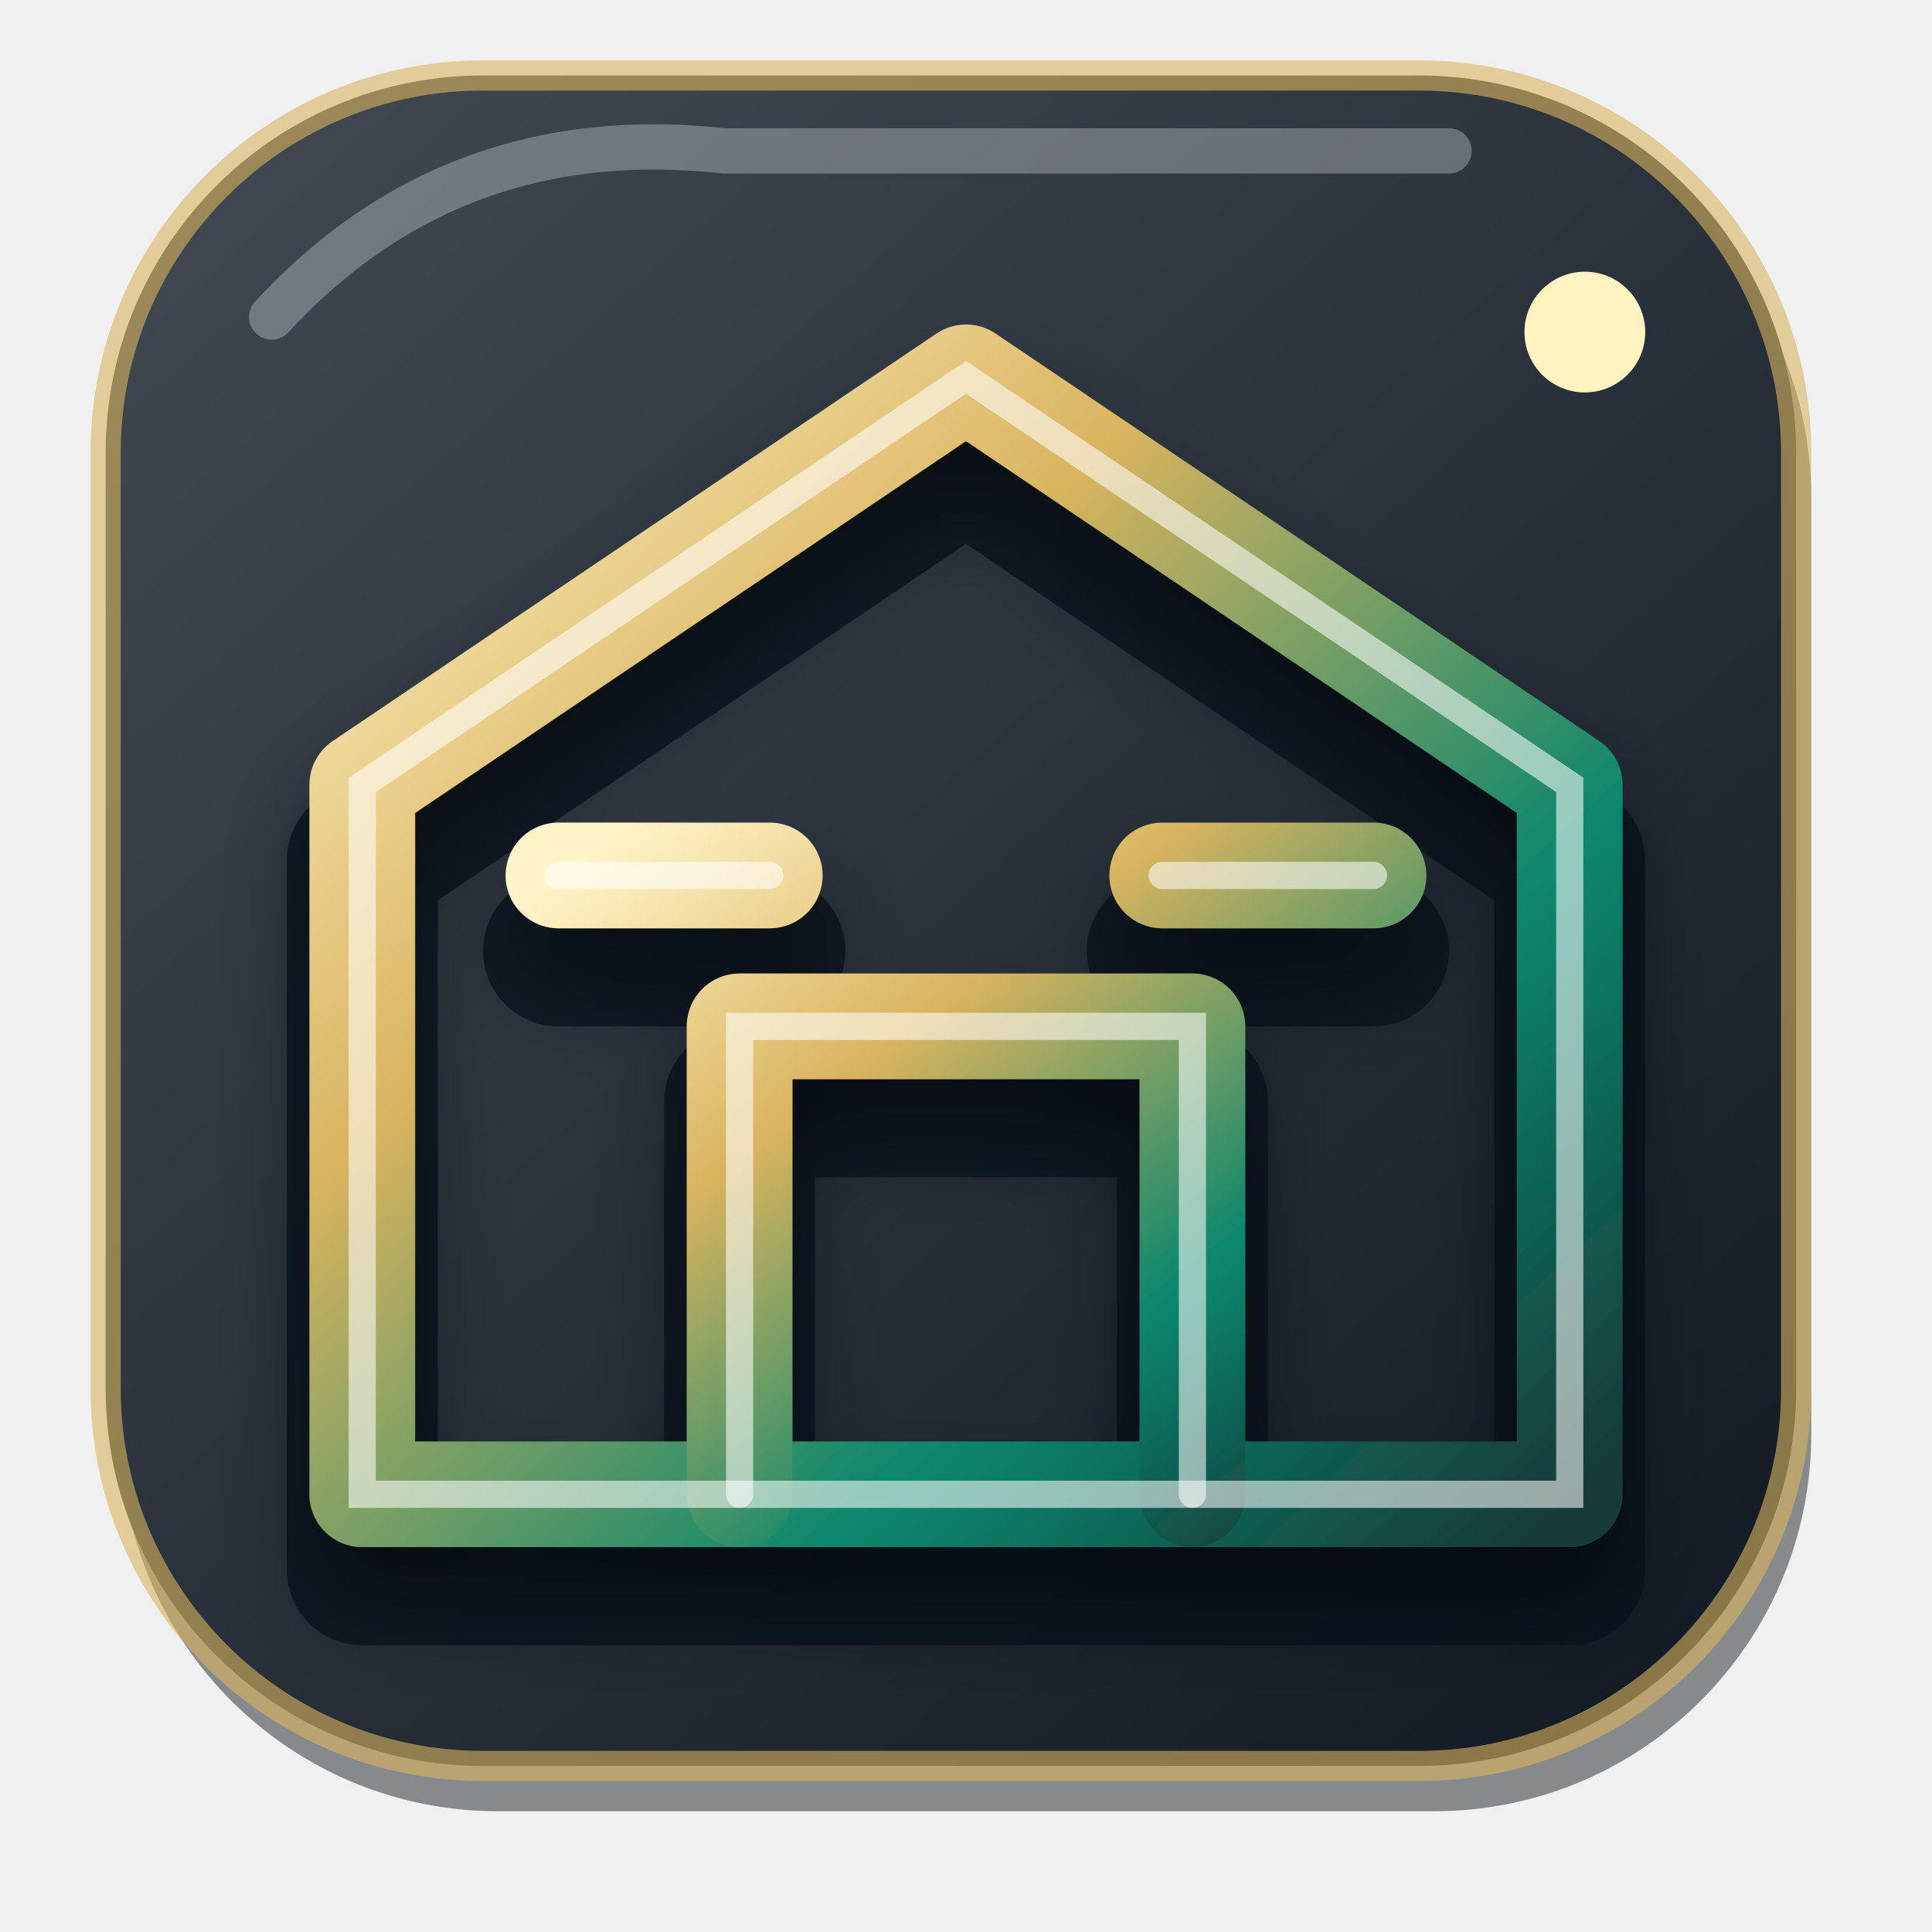
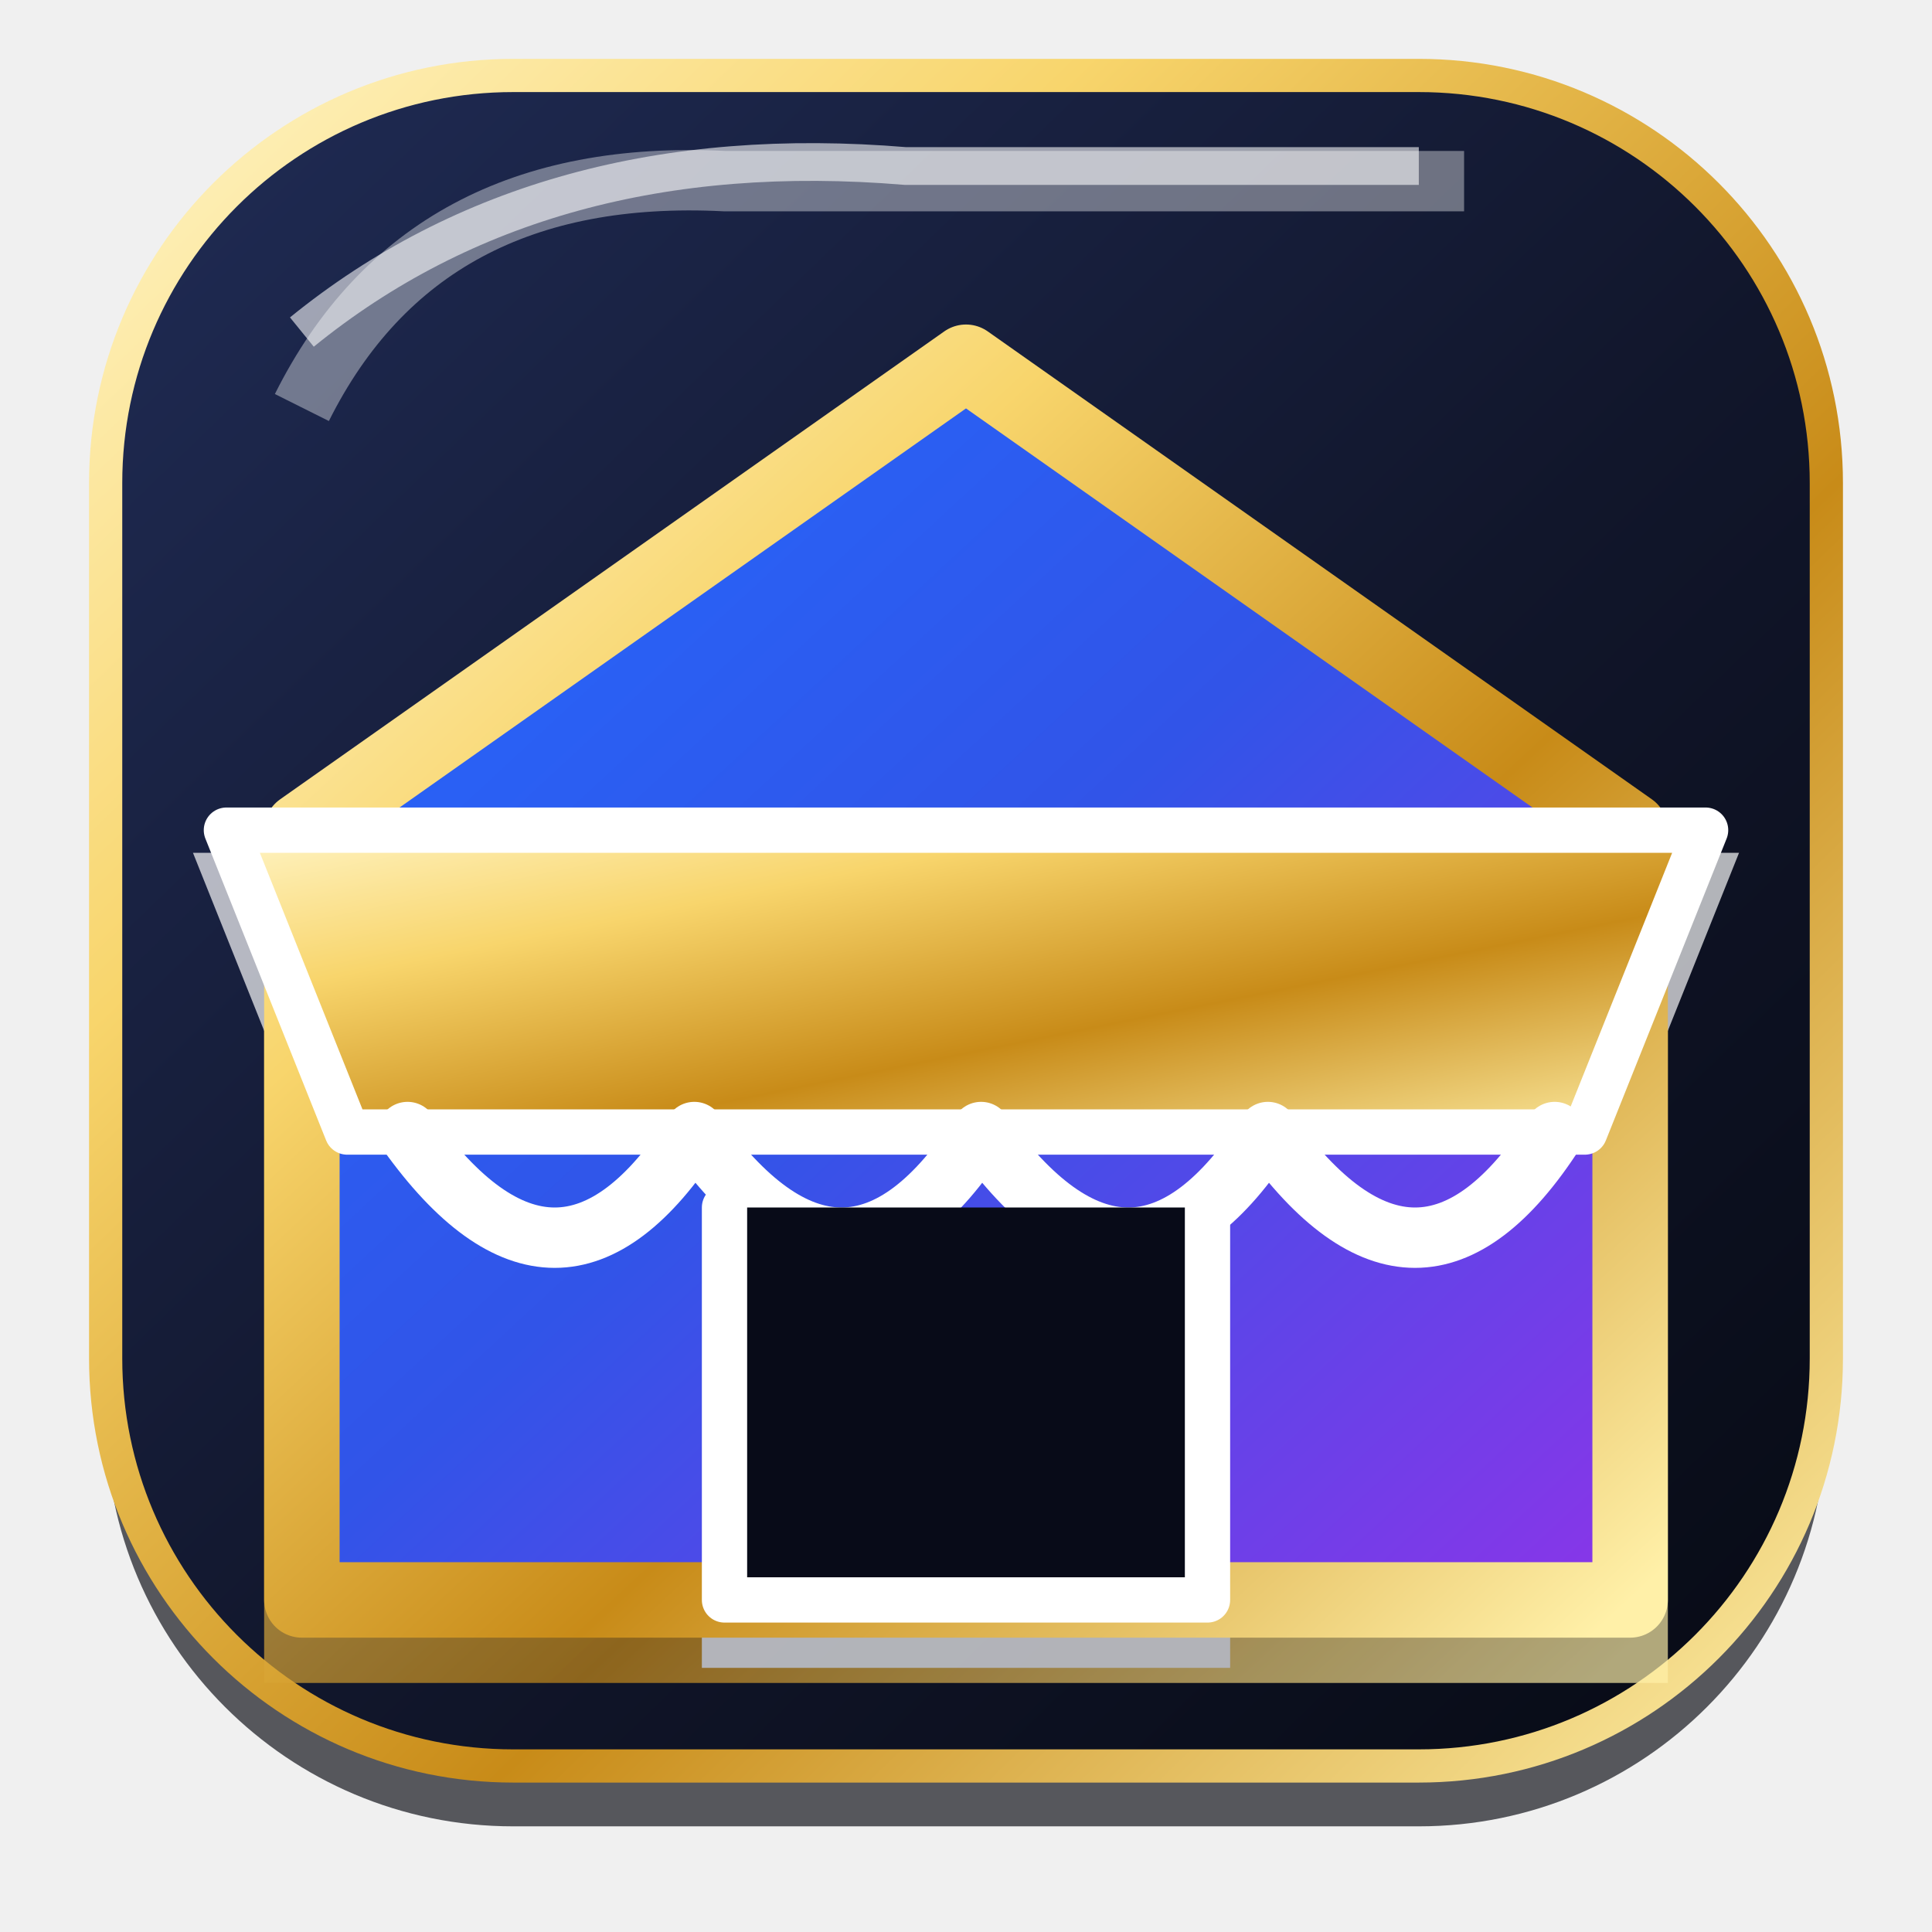
<svg xmlns="http://www.w3.org/2000/svg" width="128" height="128" viewBox="0 0 128 128" role="img" aria-label="المطعم 3D">
  <defs>
-     <linearGradient id="metal" x1="0" y1="0" x2="1" y2="1">
-       <stop offset="0" stop-color="#fff4c8" />
-       <stop offset=".34" stop-color="#D9B45F" />
-       <stop offset=".72" stop-color="#07866D" />
-       <stop offset="1" stop-color="#183b38" />
+     <linearGradient id="royal" x1="0" y1="0" x2="1" y2="1">
+       <stop offset="0" stop-color="#236BFF" />
+       <stop offset=".48" stop-color="#3154E8" />
+       <stop offset="1" stop-color="#8B35E8" />
    </linearGradient>
-     <linearGradient id="tile" x1="0" y1="0" x2=".9" y2="1">
-       <stop offset="0" stop-color="#424b54" />
-       <stop offset="1" stop-color="#131b25" />
+     <linearGradient id="gold" x1="0" y1="0" x2="1" y2="1">
+       <stop offset="0" stop-color="#FFF5C7" />
+       <stop offset=".28" stop-color="#F8D56C" />
+       <stop offset=".62" stop-color="#C88B18" />
+       <stop offset="1" stop-color="#FFF0A8" />
    </linearGradient>
-     <filter id="shadow" x="-30%" y="-30%" width="160%" height="170%">
-       <feGaussianBlur in="SourceAlpha" stdDeviation="3" />
-       <feOffset dy="4" />
-       <feComponentTransfer>
-         <feFuncA type="linear" slope=".55" />
-       </feComponentTransfer>
-       <feMerge>
-         <feMergeNode />
-         <feMergeNode in="SourceGraphic" />
-       </feMerge>
-     </filter>
+     <linearGradient id="tile" x1="0" y1="0" x2="1" y2="1">
+       <stop offset="0" stop-color="#202C56" />
+       <stop offset=".55" stop-color="#11162B" />
+       <stop offset="1" stop-color="#070A14" />
+     </linearGradient>
  </defs>
-   <rect x="8" y="8" width="112" height="112" rx="25" fill="#070d13" opacity=".45" />
-   <rect x="7" y="5" width="112" height="112" rx="25" fill="url(#tile)" stroke="#D9B45F" stroke-opacity=".6" stroke-width="2" />
-   <path d="M18 21Q30 8 48 10h48" fill="none" stroke="#fff" stroke-opacity=".28" stroke-width="3" stroke-linecap="round" />
-   <g transform="translate(0 5)" fill="none" stroke="#07131d" stroke-width="10" stroke-linecap="round" stroke-linejoin="round" opacity=".75">
-     <path d="M24 99V52l40-27 40 27v47Z" />
-     <path d="M49 99V68h30v31M37 58h14M77 58h14" />
+   <rect x="7" y="9" width="114" height="112" rx="27" fill="#03050D" opacity=".65" />
+   <rect x="7" y="5" width="114" height="112" rx="27" fill="url(#tile)" stroke="url(#gold)" stroke-width="2.2" />
+   <path d="M20 27Q28 11 48 12h49" fill="none" stroke="#FFFFFF" stroke-width="4" opacity=".38" />
+   <g transform="translate(0 3)" opacity=".68" stroke="#02040C" stroke-width="10">
+     <path d="M20 55 64 24l44 31v51H20Z" fill="url(#royal)" stroke="url(#gold)" stroke-width="5" />
+     <path d="M15 55h98l-8 20H23Z" fill="url(#gold)" stroke="#fff" stroke-width="3" />
+     <path d="M27 75q10 14 19 0 10 14 19 0 10 14 19 0 10 14 19 0" fill="none" stroke="#fff" stroke-width="4" />
+     <path d="M48 80v26h32V80" fill="#080B18" stroke="#fff" stroke-width="3" />
  </g>
-   <g fill="none" stroke="url(#metal)" stroke-width="7" stroke-linecap="round" stroke-linejoin="round" filter="url(#shadow)">
-     <path d="M24 99V52l40-27 40 27v47Z" />
-     <path d="M49 99V68h30v31M37 58h14M77 58h14" />
+   <g stroke-linecap="round" stroke-linejoin="round">
+     <path d="M20 55 64 24l44 31v51H20Z" fill="url(#royal)" stroke="url(#gold)" stroke-width="5" />
+     <path d="M15 55h98l-8 20H23Z" fill="url(#gold)" stroke="#fff" stroke-width="3" />
+     <path d="M27 75q10 14 19 0 10 14 19 0 10 14 19 0 10 14 19 0" fill="none" stroke="#fff" stroke-width="4" />
+     <path d="M48 80v26h32V80" fill="#080B18" stroke="#fff" stroke-width="3" />
  </g>
-   <g fill="none" stroke="#fff" stroke-opacity=".56" stroke-width="1.8" stroke-linecap="round">
-     <path d="M24 99V52l40-27 40 27v47Z" />
-     <path d="M49 99V68h30v31M37 58h14M77 58h14" />
-   </g>
-   <circle cx="105" cy="22" r="4" fill="#fff4bf" />
+   <path d="M20 22Q36 9 60 11h34" fill="none" stroke="#fff" stroke-width="2.5" opacity=".58" />
</svg>
